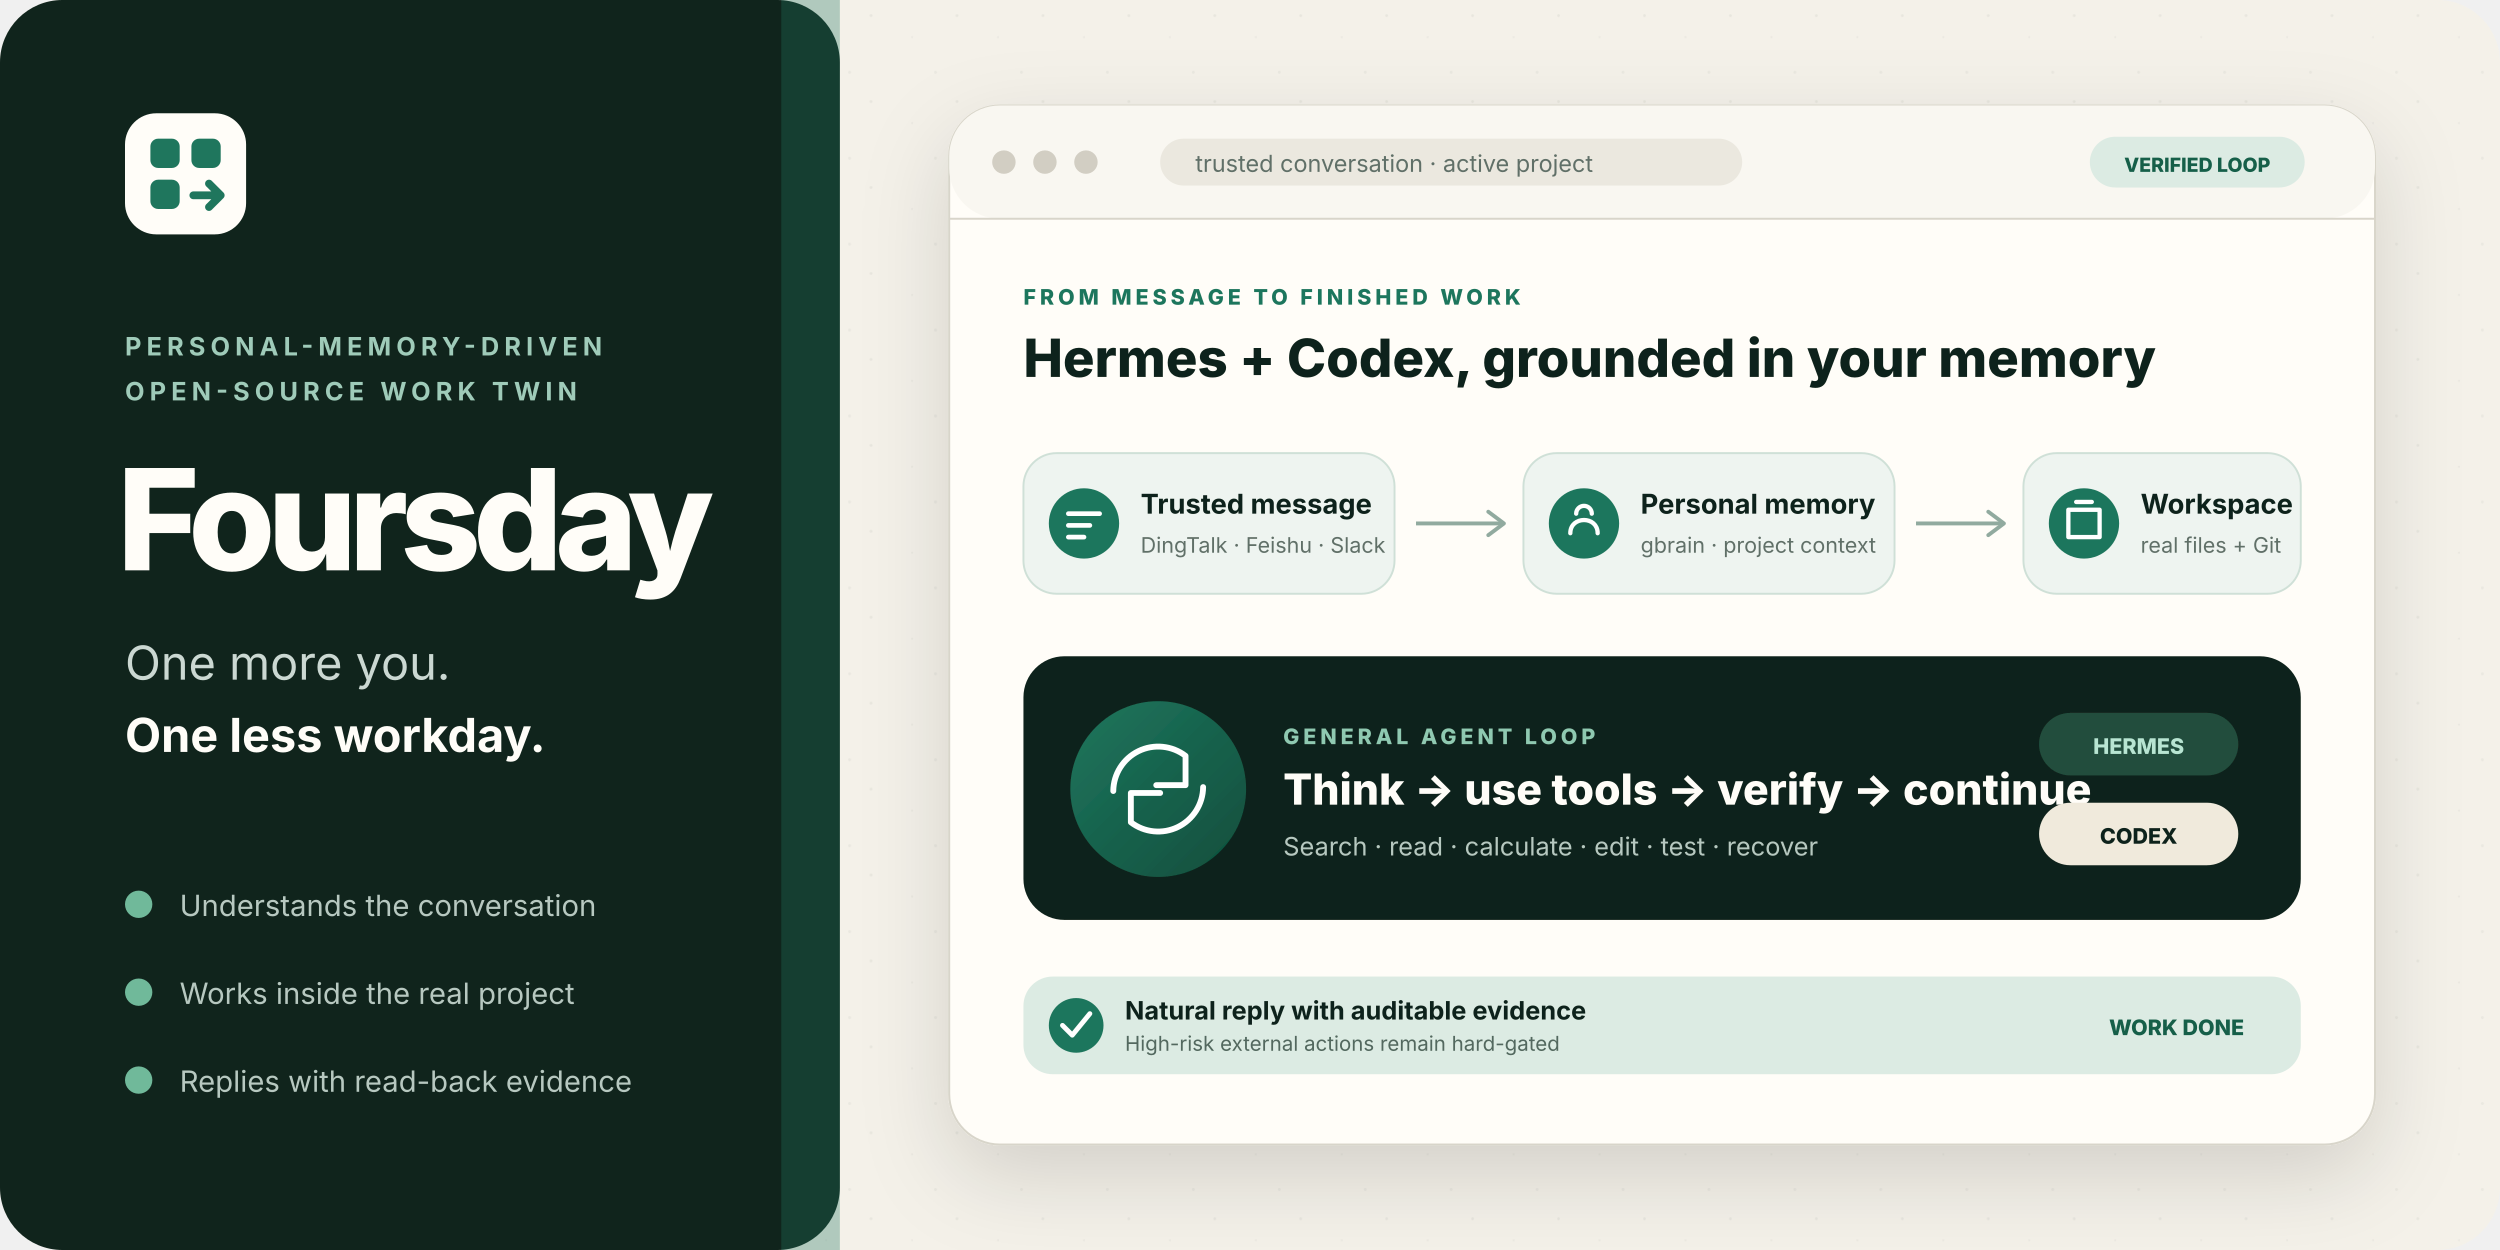
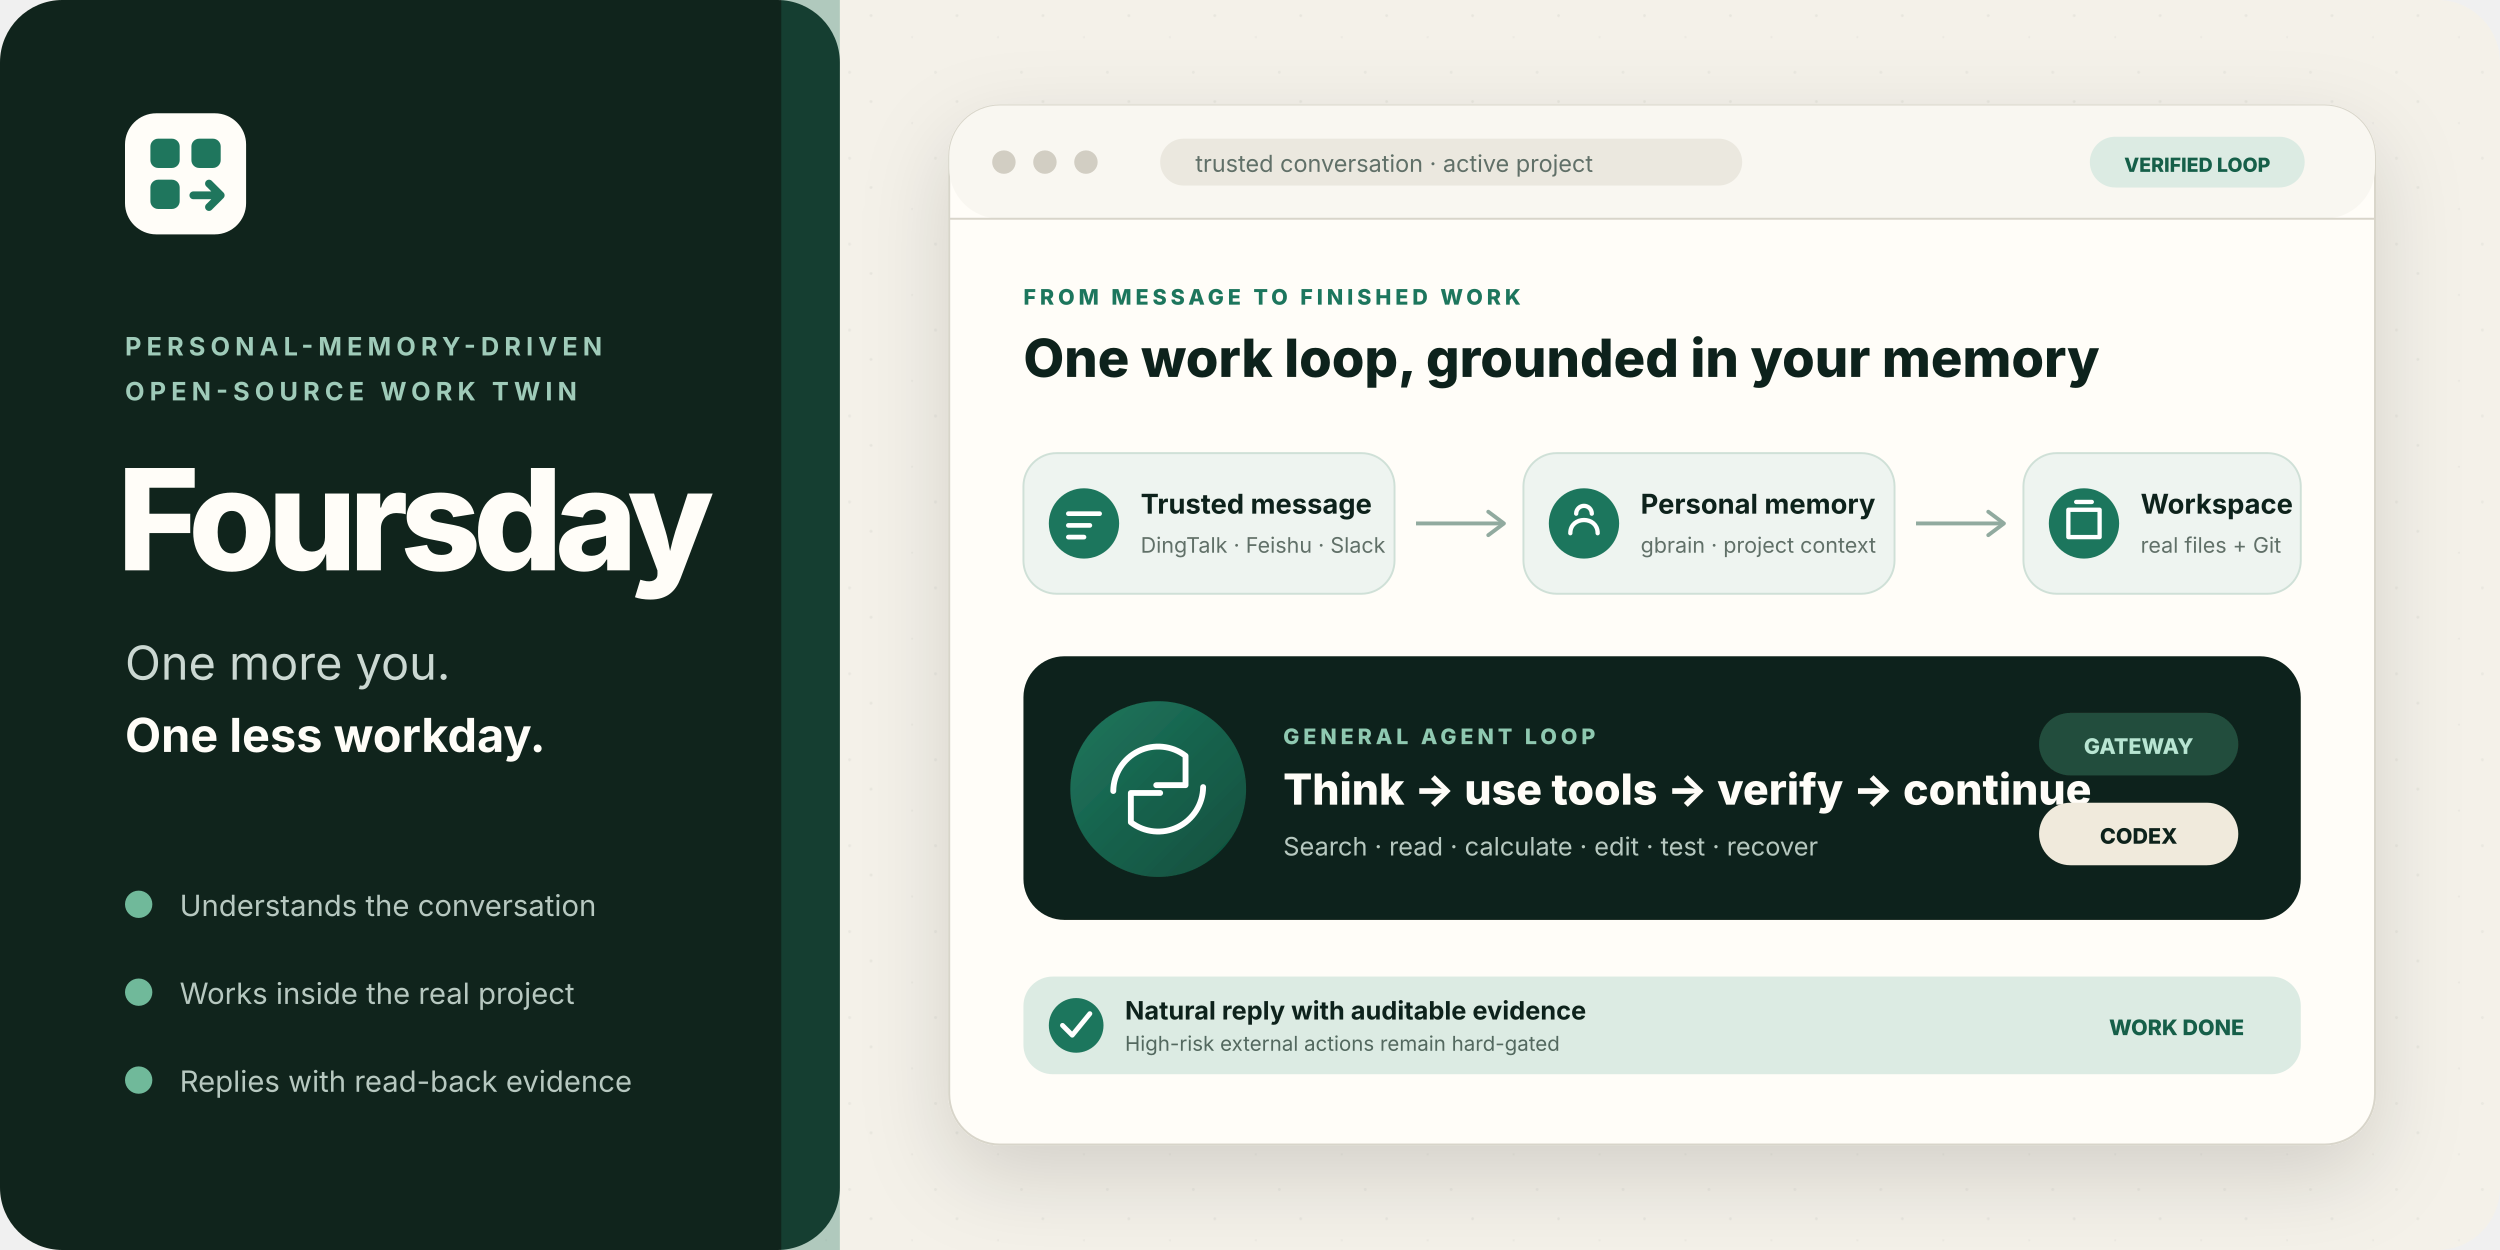
<svg xmlns="http://www.w3.org/2000/svg" width="1280" height="640" viewBox="0 0 1280 640" role="img" aria-labelledby="title desc">
  <defs>
    <filter id="shadow" x="-20%" y="-20%" width="140%" height="160%">
      <feDropShadow dx="0" dy="16" stdDeviation="22" flood-color="#0c2119" flood-opacity="0.14" />
    </filter>
    <pattern id="grain" width="44" height="44" patternUnits="userSpaceOnUse">
      <circle cx="6" cy="8" r="0.7" fill="#10241c" opacity="0.055" />
      <circle cx="27" cy="19" r="0.55" fill="#10241c" opacity="0.04" />
      <circle cx="39" cy="37" r="0.75" fill="#10241c" opacity="0.045" />
    </pattern>
    <linearGradient id="loop" x1="0" y1="0" x2="1" y2="1">
      <stop offset="0" stop-color="#1f765d" />
      <stop offset="1" stop-color="#0f4e3c" />
    </linearGradient>
  </defs>
  <rect width="1280" height="640" rx="32" fill="#f4f1e9" />
  <rect width="1280" height="640" rx="32" fill="url(#grain)" />
  <rect width="430" height="640" rx="32" fill="#10241c" />
  <path d="M400 0h30v640h-30z" fill="#1f765d" opacity="0.32" />
  <g transform="translate(64 58)">
    <rect width="62" height="62" rx="16" fill="#fffdf8" />
    <rect x="13" y="13" width="15" height="15" rx="4" fill="#1f765d" />
    <rect x="34" y="13" width="15" height="15" rx="4" fill="#1f765d" />
    <rect x="13" y="34" width="15" height="15" rx="4" fill="#1f765d" />
    <path d="M35 42h13m-5-6 6 6-6 6" fill="none" stroke="#1f765d" stroke-width="4" stroke-linecap="round" stroke-linejoin="round" />
  </g>
  <g font-family="Inter,-apple-system,BlinkMacSystemFont,'Segoe UI',sans-serif">
    <text x="64" y="182" fill="#9fcbb9" font-size="13" font-weight="750" letter-spacing="2.6">PERSONAL-MEMORY-DRIVEN</text>
    <text x="64" y="205" fill="#9fcbb9" font-size="13" font-weight="750" letter-spacing="2.6">OPEN-SOURCE WORK TWIN</text>
    <text x="60" y="292" fill="#fffdf8" font-size="72" font-weight="790" letter-spacing="-4">Foursday</text>
    <text x="64" y="348" fill="#cbd8d2" font-size="24">One more you.</text>
    <text x="64" y="385" fill="#fffdf8" font-size="24" font-weight="730">One less workday.</text>
    <g transform="translate(64 456)">
      <circle cx="7" cy="7" r="7" fill="#70b99a" />
      <text x="28" y="13" fill="#b7c8c0" font-size="15">Understands the conversation</text>
      <circle cx="7" cy="52" r="7" fill="#70b99a" />
      <text x="28" y="58" fill="#b7c8c0" font-size="15">Works inside the real project</text>
      <circle cx="7" cy="97" r="7" fill="#70b99a" />
      <text x="28" y="103" fill="#b7c8c0" font-size="15">Replies with read-back evidence</text>
    </g>
    <g transform="translate(486 54)" filter="url(#shadow)">
      <rect width="730" height="532" rx="26" fill="#fffdf8" stroke="#d8d5ca" />
      <rect width="730" height="58" rx="26" fill="#f9f7f1" />
      <path d="M0 58h730" stroke="#d8d5ca" />
      <circle cx="28" cy="29" r="6" fill="#d2cec3" />
      <circle cx="49" cy="29" r="6" fill="#d2cec3" />
      <circle cx="70" cy="29" r="6" fill="#d2cec3" />
      <rect x="108" y="17" width="298" height="24" rx="12" fill="#ebe8df" />
      <text x="126" y="34" fill="#617068" font-size="12">trusted conversation · active project</text>
      <rect x="584" y="16" width="110" height="26" rx="13" fill="#dcebe3" />
      <text x="639" y="34" text-anchor="middle" fill="#155f49" font-size="10" font-weight="800">VERIFIED LOOP</text>
      <text x="38" y="102" fill="#1f765d" font-size="11" font-weight="800" letter-spacing="2">FROM MESSAGE TO FINISHED WORK</text>
-       <text x="38" y="139" fill="#10241c" font-size="27" font-weight="770">Hermes + Codex, grounded in your memory</text>
+       <text x="38" y="139" fill="#10241c" font-size="27" font-weight="770">One work loop, grounded in your memory</text>
      <g transform="translate(38 178)">
        <rect width="190" height="72" rx="17" fill="#eef4f0" stroke="#cfe0d7" />
        <circle cx="31" cy="36" r="18" fill="#1f765d" />
        <path d="M23 31h16M23 37h11M23 43h8" stroke="#fff" stroke-width="2.4" stroke-linecap="round" />
        <text x="60" y="31" fill="#10241c" font-size="14" font-weight="740">Trusted message</text>
        <text x="60" y="51" fill="#617068" font-size="11">DingTalk · Feishu · Slack</text>
        <path d="M201 36h44" stroke="#91aa9f" stroke-width="2" />
        <path d="m238 30 8 6-8 6" fill="none" stroke="#91aa9f" stroke-width="2" stroke-linecap="round" stroke-linejoin="round" />
        <rect x="256" width="190" height="72" rx="17" fill="#eef4f0" stroke="#cfe0d7" />
        <circle cx="287" cy="36" r="18" fill="#1f765d" />
        <path d="M280 41c0-9 14-9 14 0M283 31a4 4 0 1 1 8 0" fill="none" stroke="#fff" stroke-width="2.2" stroke-linecap="round" />
        <text x="316" y="31" fill="#10241c" font-size="14" font-weight="740">Personal memory</text>
        <text x="316" y="51" fill="#617068" font-size="11">gbrain · project context</text>
        <path d="M457 36h44" stroke="#91aa9f" stroke-width="2" />
        <path d="m494 30 8 6-8 6" fill="none" stroke="#91aa9f" stroke-width="2" stroke-linecap="round" stroke-linejoin="round" />
        <rect x="512" width="142" height="72" rx="17" fill="#eef4f0" stroke="#cfe0d7" />
        <circle cx="543" cy="36" r="18" fill="#1f765d" />
        <path d="M535 29h16v14h-16zM539 25h8" fill="none" stroke="#fff" stroke-width="2.2" stroke-linecap="round" stroke-linejoin="round" />
        <text x="572" y="31" fill="#10241c" font-size="14" font-weight="740">Workspace</text>
        <text x="572" y="51" fill="#617068" font-size="11">real files + Git</text>
      </g>
      <g transform="translate(38 282)">
        <rect width="654" height="135" rx="21" fill="#10241c" />
        <circle cx="69" cy="68" r="45" fill="url(#loop)" />
        <path d="M46 69a23 23 0 0 1 37-18M83 51v15H68M92 67a23 23 0 0 1-37 18M55 85V70h15" fill="none" stroke="#fff" stroke-width="3" stroke-linecap="round" stroke-linejoin="round" />
        <text x="133" y="45" fill="#8fc9b1" font-size="11" font-weight="800" letter-spacing="2">GENERAL AGENT LOOP</text>
        <text x="133" y="76" fill="#fffdf8" font-size="22" font-weight="760">Think → use tools → verify → continue</text>
        <text x="133" y="102" fill="#b6c8c0" font-size="13">Search · read · calculate · edit · test · recover</text>
        <rect x="520" y="29" width="102" height="32" rx="16" fill="#214e3e" />
-         <text x="571" y="50" text-anchor="middle" fill="#b8e5d2" font-size="11" font-weight="800">HERMES</text>
+         <text x="571" y="50" text-anchor="middle" fill="#b8e5d2" font-size="11" font-weight="800">GATEWAY</text>
        <rect x="520" y="75" width="102" height="32" rx="16" fill="#f0eadc" />
        <text x="571" y="96" text-anchor="middle" fill="#10241c" font-size="11" font-weight="800">CODEX</text>
      </g>
      <g transform="translate(38 446)">
        <rect width="654" height="50" rx="15" fill="#dcebe3" />
        <circle cx="27" cy="25" r="14" fill="#1f765d" />
        <path d="m20 25 5 5 9-11" fill="none" stroke="#fff" stroke-width="2.5" stroke-linecap="round" stroke-linejoin="round" />
        <text x="52" y="22" fill="#10241c" font-size="13" font-weight="750">Natural reply with auditable evidence</text>
        <text x="52" y="38" fill="#52685e" font-size="10.5">High-risk external actions remain hard-gated</text>
        <text x="625" y="30" text-anchor="end" fill="#155f49" font-size="11" font-weight="800">WORK DONE</text>
      </g>
    </g>
  </g>
</svg>
